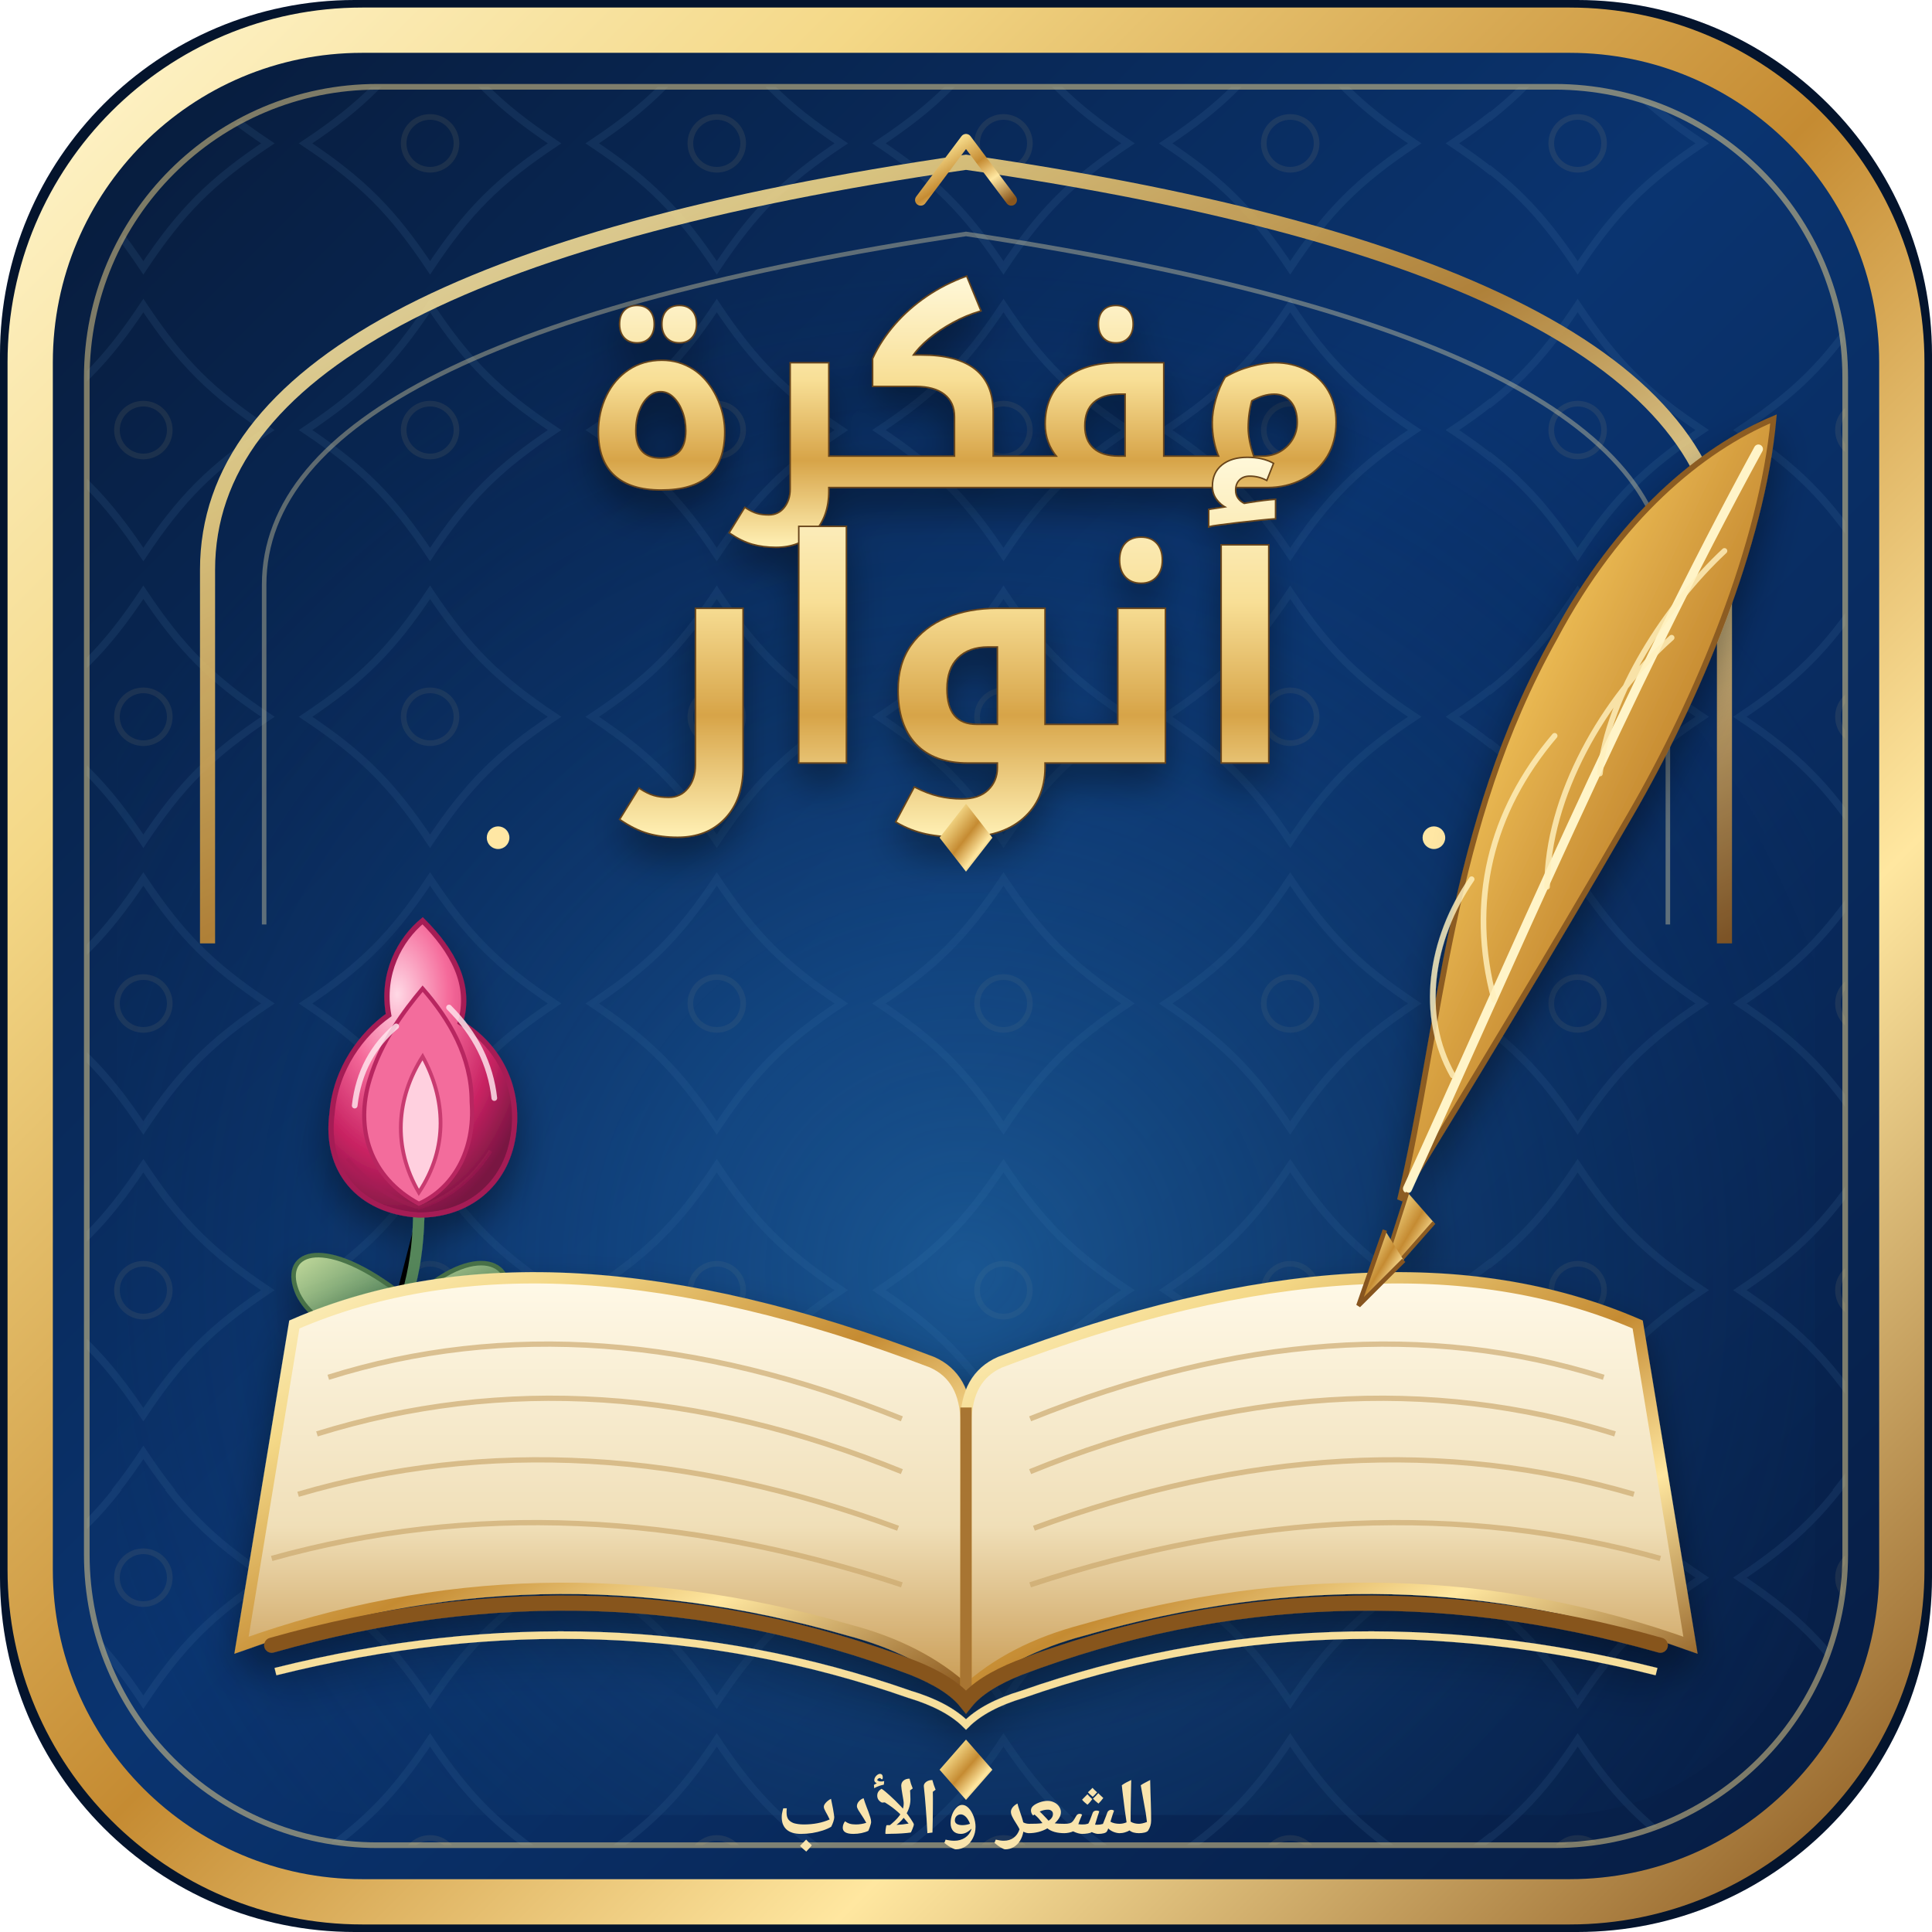
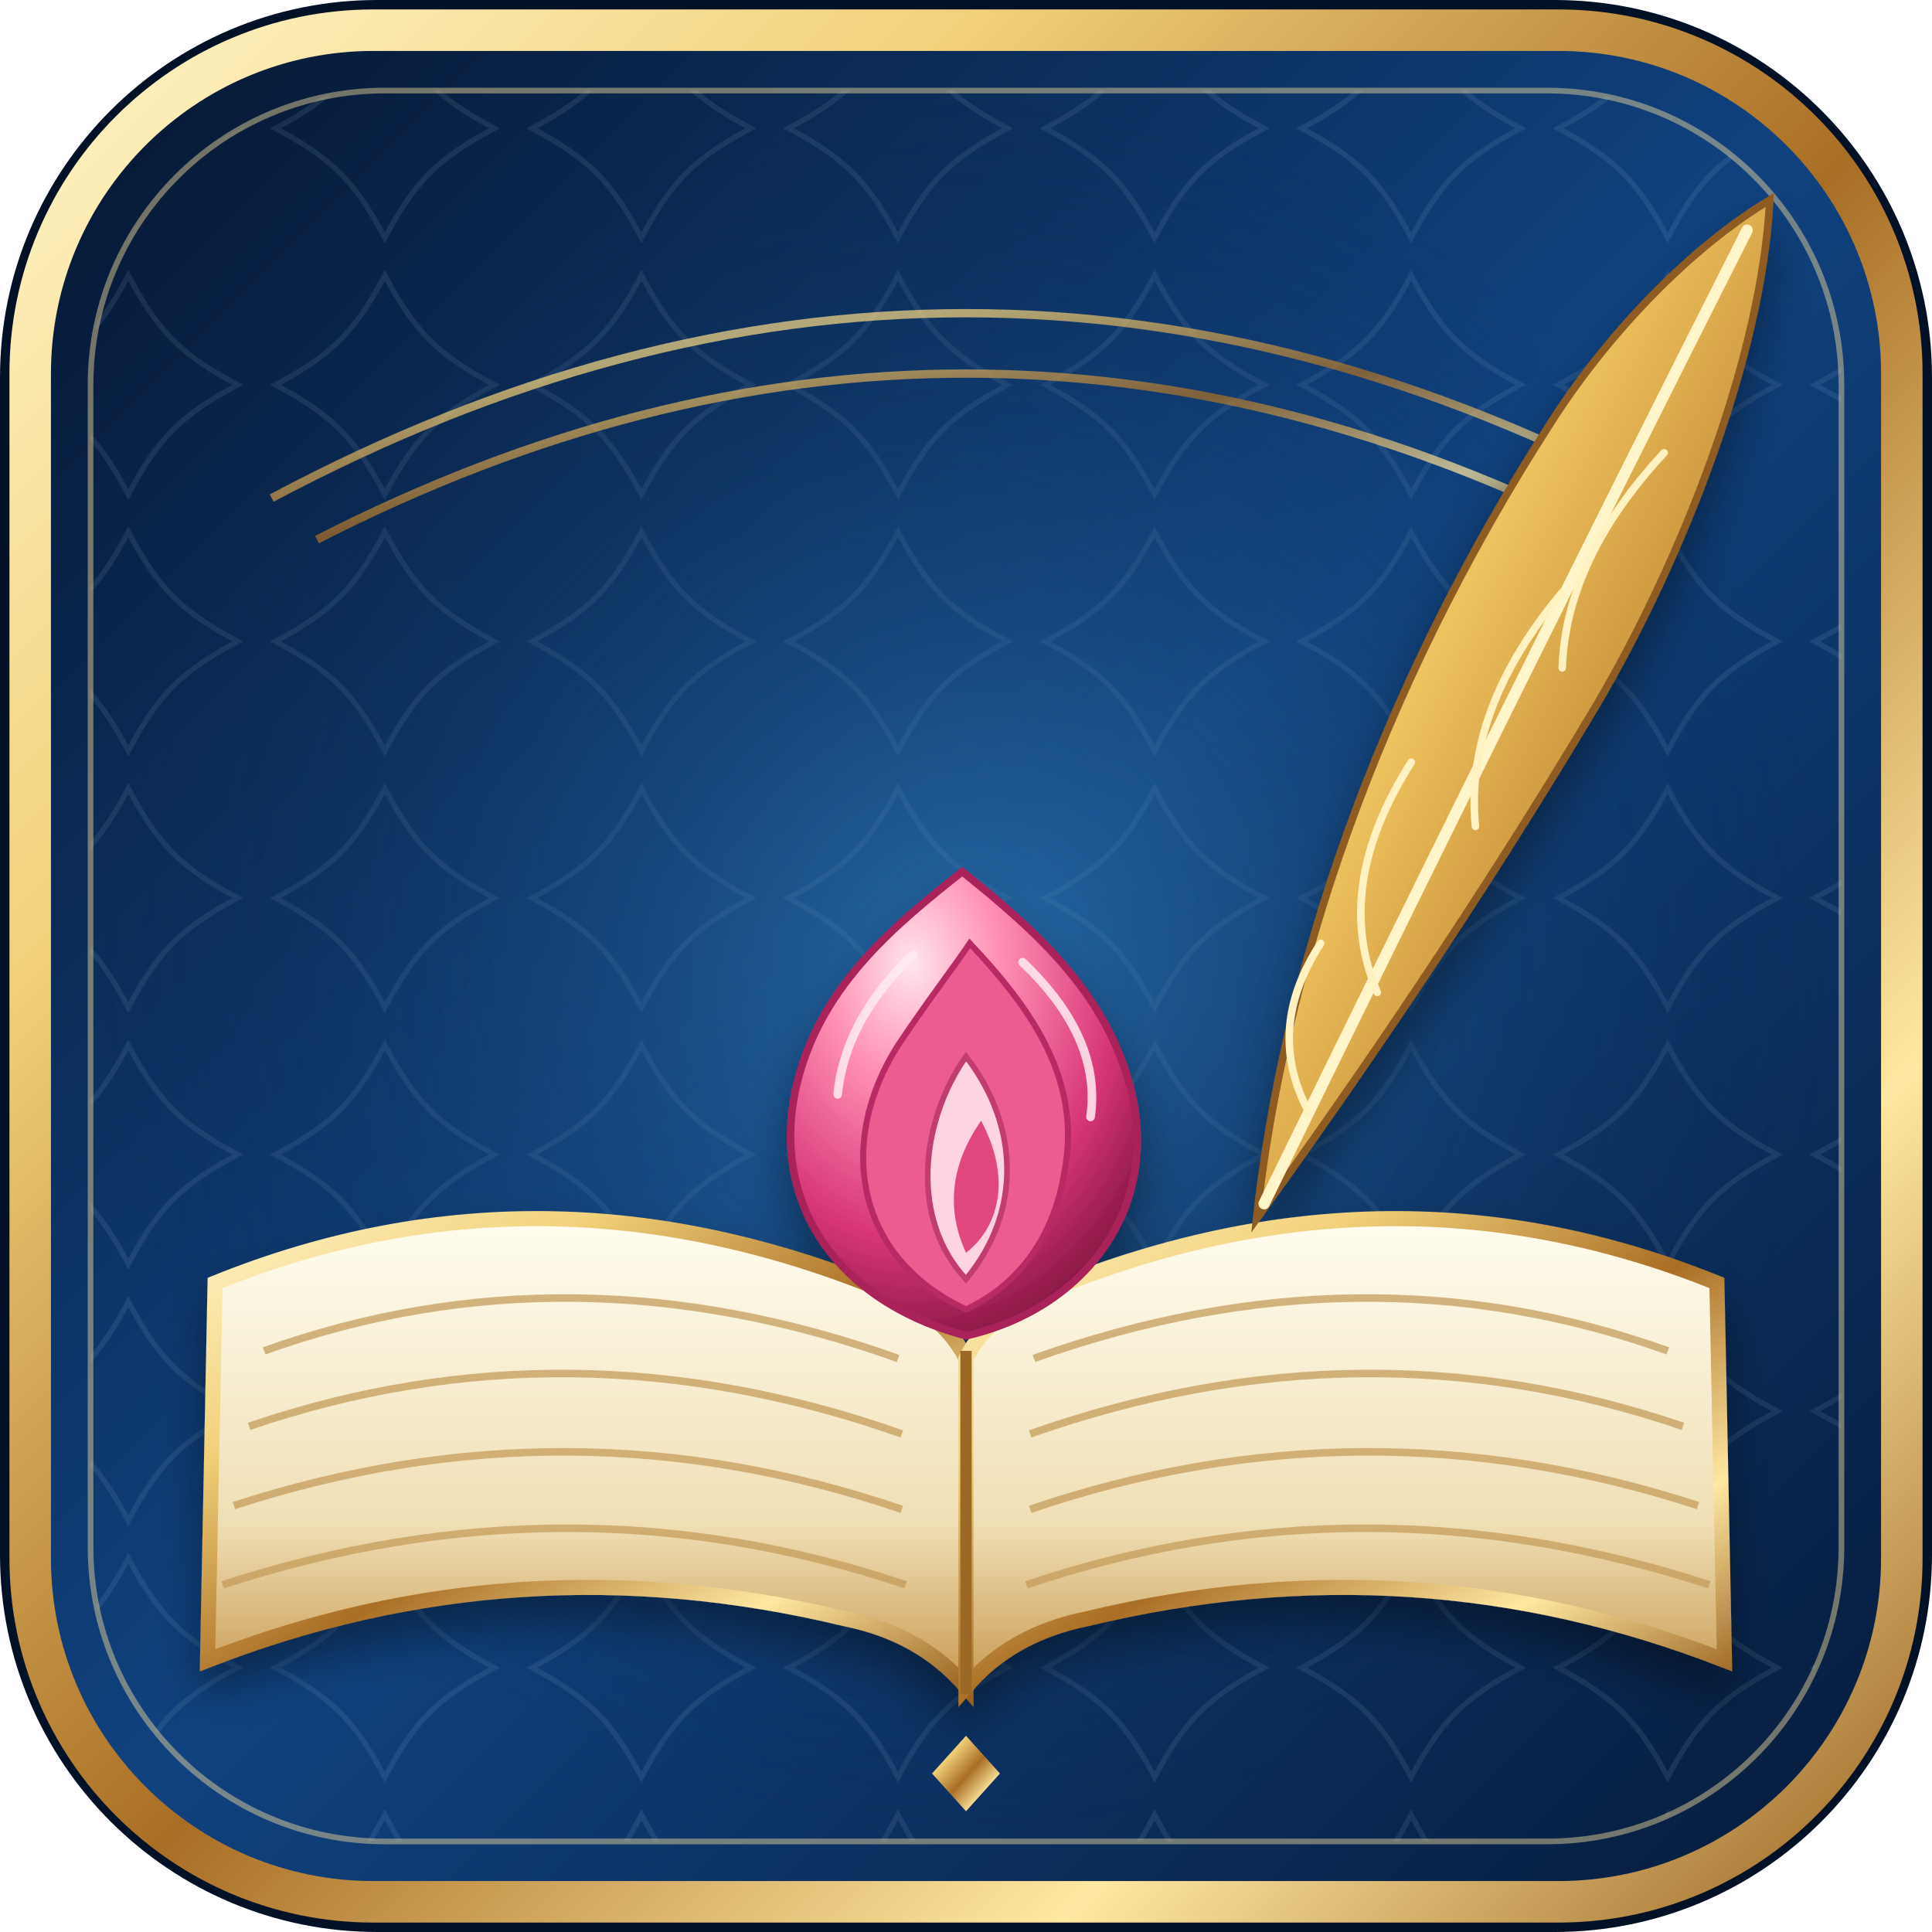
- <svg xmlns="http://www.w3.org/2000/svg" width="1024" height="1024" viewBox="0 0 512 512" role="img" aria-labelledby="title desc">
+ <svg xmlns="http://www.w3.org/2000/svg" viewBox="0 0 512 512" role="img" aria-labelledby="t d">
  <defs>
-     <linearGradient id="bg" x1="0" y1="0" x2="1" y2="1">
-       <stop offset="0" stop-color="#071a38" />
-       <stop offset=".48" stop-color="#0a3470" />
-       <stop offset="1" stop-color="#061b40" />
+     <linearGradient id="b" x1="0" y1="0" x2="1" y2="1">
+       <stop stop-color="#06152f" />
+       <stop offset=".5" stop-color="#10427f" />
+       <stop offset="1" stop-color="#061a39" />
    </linearGradient>
-     <radialGradient id="glow" cx="50%" cy="68%" r="60%">
-       <stop stop-color="#2775b4" stop-opacity=".56" />
-       <stop offset="1" stop-color="#0b2b5a" stop-opacity="0" />
+     <radialGradient id="g">
+       <stop stop-color="#3889c5" stop-opacity=".55" />
+       <stop offset="1" stop-color="#08234b" stop-opacity="0" />
    </radialGradient>
-     <linearGradient id="gold" x1="0" y1="0" x2="1" y2="1">
-       <stop stop-color="#fff6cf" />
-       <stop offset=".22" stop-color="#f4d887" />
-       <stop offset=".5" stop-color="#c58b32" />
-       <stop offset=".72" stop-color="#ffe7a0" />
-       <stop offset="1" stop-color="#8a571d" />
+     <linearGradient id="a" x1="0" y1="0" x2="1" y2="1">
+       <stop stop-color="#fff5c9" />
+       <stop offset=".25" stop-color="#f2d17a" />
+       <stop offset=".52" stop-color="#a96e25" />
+       <stop offset=".78" stop-color="#ffe8a1" />
+       <stop offset="1" stop-color="#9b6422" />
    </linearGradient>
-     <linearGradient id="goldText" x1="0" y1="0" x2="0" y2="1">
-       <stop stop-color="#fff8d9" />
-       <stop offset=".38" stop-color="#f8df96" />
-       <stop offset=".68" stop-color="#d7a448" />
+     <linearGradient id="p" x1="0" y1="0" x2="0" y2="1">
+       <stop stop-color="#fffdf0" />
+       <stop offset=".65" stop-color="#f0dfb5" />
+       <stop offset="1" stop-color="#c89a52" />
+     </linearGradient>
+     <linearGradient id="q" x1="0" y1="0" x2="1" y2="1">
+       <stop stop-color="#fff5c5" />
+       <stop offset=".4" stop-color="#edc15e" />
+       <stop offset=".75" stop-color="#b47726" />
      <stop offset="1" stop-color="#fff0b4" />
    </linearGradient>
-     <linearGradient id="paper" x1="0" y1="0" x2="0" y2="1">
-       <stop stop-color="#fff9e8" />
-       <stop offset=".6" stop-color="#f0dfb8" />
-       <stop offset="1" stop-color="#c99b53" />
-     </linearGradient>
-     <linearGradient id="feather" x1="0" y1="0" x2="1" y2="1">
-       <stop stop-color="#fff1ae" />
-       <stop offset=".32" stop-color="#edbd56" />
-       <stop offset=".68" stop-color="#b87824" />
-       <stop offset="1" stop-color="#fff0bc" />
-     </linearGradient>
-     <radialGradient id="rose" cx="36%" cy="25%" r="78%">
-       <stop stop-color="#ffd8e5" />
-       <stop offset=".36" stop-color="#f56b9b" />
-       <stop offset=".72" stop-color="#c82262" />
-       <stop offset="1" stop-color="#791642" />
+     <radialGradient id="r" cx="35%" cy="20%" r="85%">
+       <stop stop-color="#ffe5ee" />
+       <stop offset=".3" stop-color="#ff8fb4" />
+       <stop offset=".7" stop-color="#d73576" />
+       <stop offset="1" stop-color="#81153f" />
    </radialGradient>
-     <linearGradient id="leaf" x1="0" y1="0" x2="1" y2="1">
-       <stop stop-color="#c5dc9d" />
-       <stop offset="1" stop-color="#39734f" />
-     </linearGradient>
-     <pattern id="arabesque" width="76" height="76" patternUnits="userSpaceOnUse">
-       <path d="M38 5C48 20 56 28 71 38 56 48 48 56 38 71 28 56 20 48 5 38 20 28 28 20 38 5Z" fill="none" stroke="#6ba0ce" stroke-opacity=".11" stroke-width="2" />
-       <circle cx="38" cy="38" r="7" fill="none" stroke="#d8b56e" stroke-opacity=".1" stroke-width="1.5" />
-     </pattern>
-     <filter id="shadow" x="-30%" y="-30%" width="160%" height="170%">
-       <feGaussianBlur in="SourceAlpha" stdDeviation="5" />
-       <feOffset dy="5" />
+     <filter id="s" x="-30%" y="-30%" width="160%" height="170%">
+       <feGaussianBlur in="SourceAlpha" stdDeviation="6" />
+       <feOffset dy="7" />
      <feComponentTransfer>
-         <feFuncA type="linear" slope=".4" />
+         <feFuncA type="linear" slope=".38" />
      </feComponentTransfer>
      <feMerge>
        <feMergeNode />
        <feMergeNode in="SourceGraphic" />
      </feMerge>
    </filter>
+     <pattern id="o" width="68" height="68" patternUnits="userSpaceOnUse">
+       <path d="M34 5C42 20 48 26 63 34 48 42 42 48 34 63 26 48 20 42 5 34 20 26 26 20 34 5Z" fill="none" stroke="#b9d4ee" stroke-opacity=".1" stroke-width="1.4" />
+     </pattern>
  </defs>
-   <rect width="512" height="512" rx="94" fill="#04142d" />
-   <rect x="8" y="8" width="496" height="496" rx="88" fill="url(#bg)" stroke="url(#gold)" stroke-width="12" />
-   <rect x="23" y="23" width="466" height="466" rx="77" fill="url(#arabesque)" stroke="#f4d88d" stroke-opacity=".5" stroke-width="1.5" />
-   <rect x="31" y="31" width="450" height="450" rx="69" fill="url(#glow)" />
-   <path d="M55 250V151Q55 72 256 43Q457 72 457 151V250" fill="none" stroke="url(#gold)" stroke-width="4" opacity=".88" />
-   <path d="M70 245V155Q70 90 256 62Q442 90 442 155V245" fill="none" stroke="#f9e6ad" stroke-opacity=".36" stroke-width="1.2" />
-   <path d="M244 53L256 37 268 53" fill="none" stroke="url(#gold)" stroke-width="3" stroke-linecap="round" stroke-linejoin="round" />
-   <g text-anchor="middle" direction="rtl" unicode-bidi="plaintext" filter="url(#shadow)" fill="url(#goldText)" stroke="#68451b" stroke-width=".8" paint-order="stroke fill">
-     <text x="256" y="129" font-family="Noto Kufi Arabic, Noto Naskh Arabic, Tahoma, serif" font-size="66" font-weight="700">مفكرة</text>
-     <text x="256" y="202" font-family="Noto Kufi Arabic, Noto Naskh Arabic, Tahoma, serif" font-size="82" font-weight="700">أنوار</text>
+   <rect width="512" height="512" rx="100" fill="#031126" />
+   <rect x="8" y="8" width="496" height="496" rx="91" fill="url(#b)" stroke="url(#a)" stroke-width="11" />
+   <rect x="24" y="24" width="464" height="464" rx="78" fill="url(#o)" stroke="#f7df9e" stroke-opacity=".45" stroke-width="1.5" />
+   <rect x="28" y="28" width="456" height="456" rx="75" fill="url(#g)" />
+   <path d="M72 132Q256 34 440 132M84 143Q256 55 428 143" fill="none" stroke="url(#a)" stroke-width="2.2" opacity=".72" />
+   <g filter="url(#s)">
+     <path d="M57 340Q146 304 239 344Q251 350 256 360V447Q244 433 224 429Q137 408 55 440Z" fill="url(#p)" stroke="url(#a)" stroke-width="4" />
+     <path d="M455 340Q366 304 273 344Q261 350 256 360V447Q268 433 288 429Q375 408 457 440Z" fill="url(#p)" stroke="url(#a)" stroke-width="4" />
+     <path d="M256 358V449" stroke="#9b6828" stroke-width="3" />
+     <path d="M70 358Q151 329 238 360M66 378Q151 349 239 380M62 399Q151 370 239 400M59 420Q151 390 240 420M442 358Q361 329 274 360M446 378Q361 349 273 380M450 399Q361 370 273 400M453 420Q361 390 272 420" fill="none" stroke="#c49a58" stroke-width="2" opacity=".72" />
+     <path d="M333 323C340 259 364 185 411 112 427 87 449 65 469 53 467 94 446 148 423 187 392 239 359 287 333 323Z" fill="url(#q)" stroke="#8e5c20" stroke-width="2" />
+     <path d="M335 319C373 241 420 146 463 61" fill="none" stroke="#fff5cb" stroke-width="3" stroke-linecap="round" />
+     <path d="M365 263Q353 235 374 202M391 219Q388 188 414 157M414 177Q415 148 441 120M347 295Q335 273 350 250" fill="none" stroke="#fff2c2" stroke-width="2" stroke-linecap="round" />
+     <path d="M256 354C222 345 204 319 211 288 217 262 236 246 255 231 275 247 294 264 300 290 307 321 287 347 256 354Z" fill="url(#r)" stroke="#a9235a" stroke-width="2" />
+     <path d="M256 347C226 333 222 302 238 277 246 265 253 256 257 250 273 267 287 286 282 311 279 329 269 341 256 347Z" fill="#ed5b91" stroke="#b72a63" stroke-width="1.6" />
+     <path d="M256 339C241 323 244 297 256 280 270 298 271 321 256 339Z" fill="#ffd4e2" stroke="#c13c70" stroke-width="1.5" />
+     <path d="M256 332C250 319 253 307 260 297 268 312 265 325 256 332Z" fill="#df477e" />
+     <path d="M222 290Q224 270 242 253M271 255Q292 275 289 296" fill="none" stroke="#ffeaf1" stroke-width="2.3" stroke-linecap="round" opacity=".86" />
  </g>
-   <path d="M142 222H217M295 222H370" stroke="url(#gold)" stroke-width="2" stroke-linecap="round" />
-   <path d="M256 213l7 9-7 9-7-9 7-9Z" fill="url(#gold)" />
-   <circle cx="132" cy="222" r="3" fill="#ffe7a4" />
-   <circle cx="380" cy="222" r="3" fill="#ffe7a4" />
-   <g filter="url(#shadow)" transform="translate(76 244)">
-     <path d="M35 76C35 91 32 103 25 115" stroke="#54865a" stroke-width="3" stroke-linecap="round" />
-     <path d="M29 98C9 83-2 88 3 99c5 10 18 12 26 5" fill="url(#leaf)" stroke="#48734a" stroke-width="1.2" />
-     <path d="M30 104C47 85 61 89 58 100c-3 10-17 14-28 8" fill="url(#leaf)" stroke="#48734a" stroke-width="1.2" />
-     <path d="M35 78C19 77 10 66 12 51 13 39 20 30 27 25 25 14 30 5 36 0 44 8 49 17 46 27 56 33 62 44 60 57 58 70 48 78 35 78Z" fill="url(#rose)" stroke="#a51c55" stroke-width="1.4" />
-     <path d="M35 75C22 68 18 55 22 42 25 32 31 24 36 18 43 26 49 36 49 48 50 61 44 71 35 75Z" fill="#f36c9c" stroke="#b82761" stroke-width="1.1" />
-     <path d="M35 72C28 60 29 47 36 36 42 47 43 60 35 72Z" fill="#ffd0df" stroke="#c83b70" stroke-width="1" />
-     <path d="M18 49C19 40 23 33 29 28M43 23C50 30 54 38 55 47" fill="none" stroke="#ffe8ef" stroke-width="1.5" stroke-linecap="round" opacity=".82" />
-     <path d="M16 63C22 70 28 74 35 76 42 74 49 69 54 61" fill="none" stroke="#a51c55" stroke-width="1" opacity=".4" />
-   </g>
-   <g filter="url(#shadow)">
-     <path d="M371 318C382 272 384 219 412 169 429 137 451 119 470 111 467 144 450 185 432 216 410 254 390 287 371 318Z" fill="url(#feather)" stroke="#8c5b22" stroke-width="1.5" />
-     <path d="M373 315C399 258 431 183 466 119" fill="none" stroke="#fff4c8" stroke-width="2.4" stroke-linecap="round" />
-     <path d="M396 265C389 239 395 215 412 195M410 235C410 211 425 185 443 169M424 205C426 184 442 160 457 146M385 285C376 269 379 249 390 233" fill="none" stroke="#fff0bd" stroke-width="1.5" stroke-linecap="round" opacity=".82" />
-     <path d="M373 316l-8 25 15-17" fill="url(#gold)" stroke="#8c5b22" stroke-width="1" />
-   </g>
-   <g filter="url(#shadow)">
-     <path d="M78 351Q145 322 247 361Q256 365 256 377V448Q244 437 225 432Q142 408 64 436Z" fill="url(#paper)" stroke="url(#gold)" stroke-width="3" />
-     <path d="M434 351Q367 322 265 361Q256 365 256 377V448Q268 437 287 432Q370 408 448 436Z" fill="url(#paper)" stroke="url(#gold)" stroke-width="3" />
-     <path d="M256 373V449" stroke="#a87530" stroke-width="3" />
-     <path d="M87 365Q157 343 239 376M84 380Q158 357 239 390M79 396Q154 374 238 405M72 413Q151 391 239 420" fill="none" stroke="#c9a66b" stroke-opacity=".65" stroke-width="1.4" />
-     <path d="M425 365Q355 343 273 376M428 380Q354 357 273 390M433 396Q358 374 274 405M440 413Q361 391 273 420" fill="none" stroke="#c9a66b" stroke-opacity=".65" stroke-width="1.4" />
-     <path d="M72 436Q160 411 242 442Q252 446 256 451Q260 446 270 442Q352 411 440 436" fill="none" stroke="#87551f" stroke-width="4" stroke-linecap="round" />
-     <path d="M73 443Q161 421 241 449Q251 452 256 457Q261 452 271 449Q351 421 439 443" fill="none" stroke="#f7df9c" stroke-width="2" />
-   </g>
-   <path d="M367 326l-7 20 12-12" fill="url(#gold)" stroke="#87551f" stroke-width="1.2" />
-   <path d="M142 469H370" stroke="url(#gold)" stroke-width="2" stroke-linecap="round" opacity=".9" />
-   <path d="M256 461l7 8-7 8-7-8 7-8Z" fill="url(#gold)" />
-   <text x="256" y="486" text-anchor="middle" direction="rtl" unicode-bidi="plaintext" fill="#f9e4ad" font-family="Noto Naskh Arabic, Tahoma, serif" font-size="21" font-weight="700">للشعر والأدب</text>
+   <path d="M117 470H395" stroke="url(#a)" stroke-width="2" stroke-linecap="round" opacity=".85" />
+   <path d="M256 460l9 10-9 10-9-10 9-10Z" fill="url(#a)" />
</svg>
